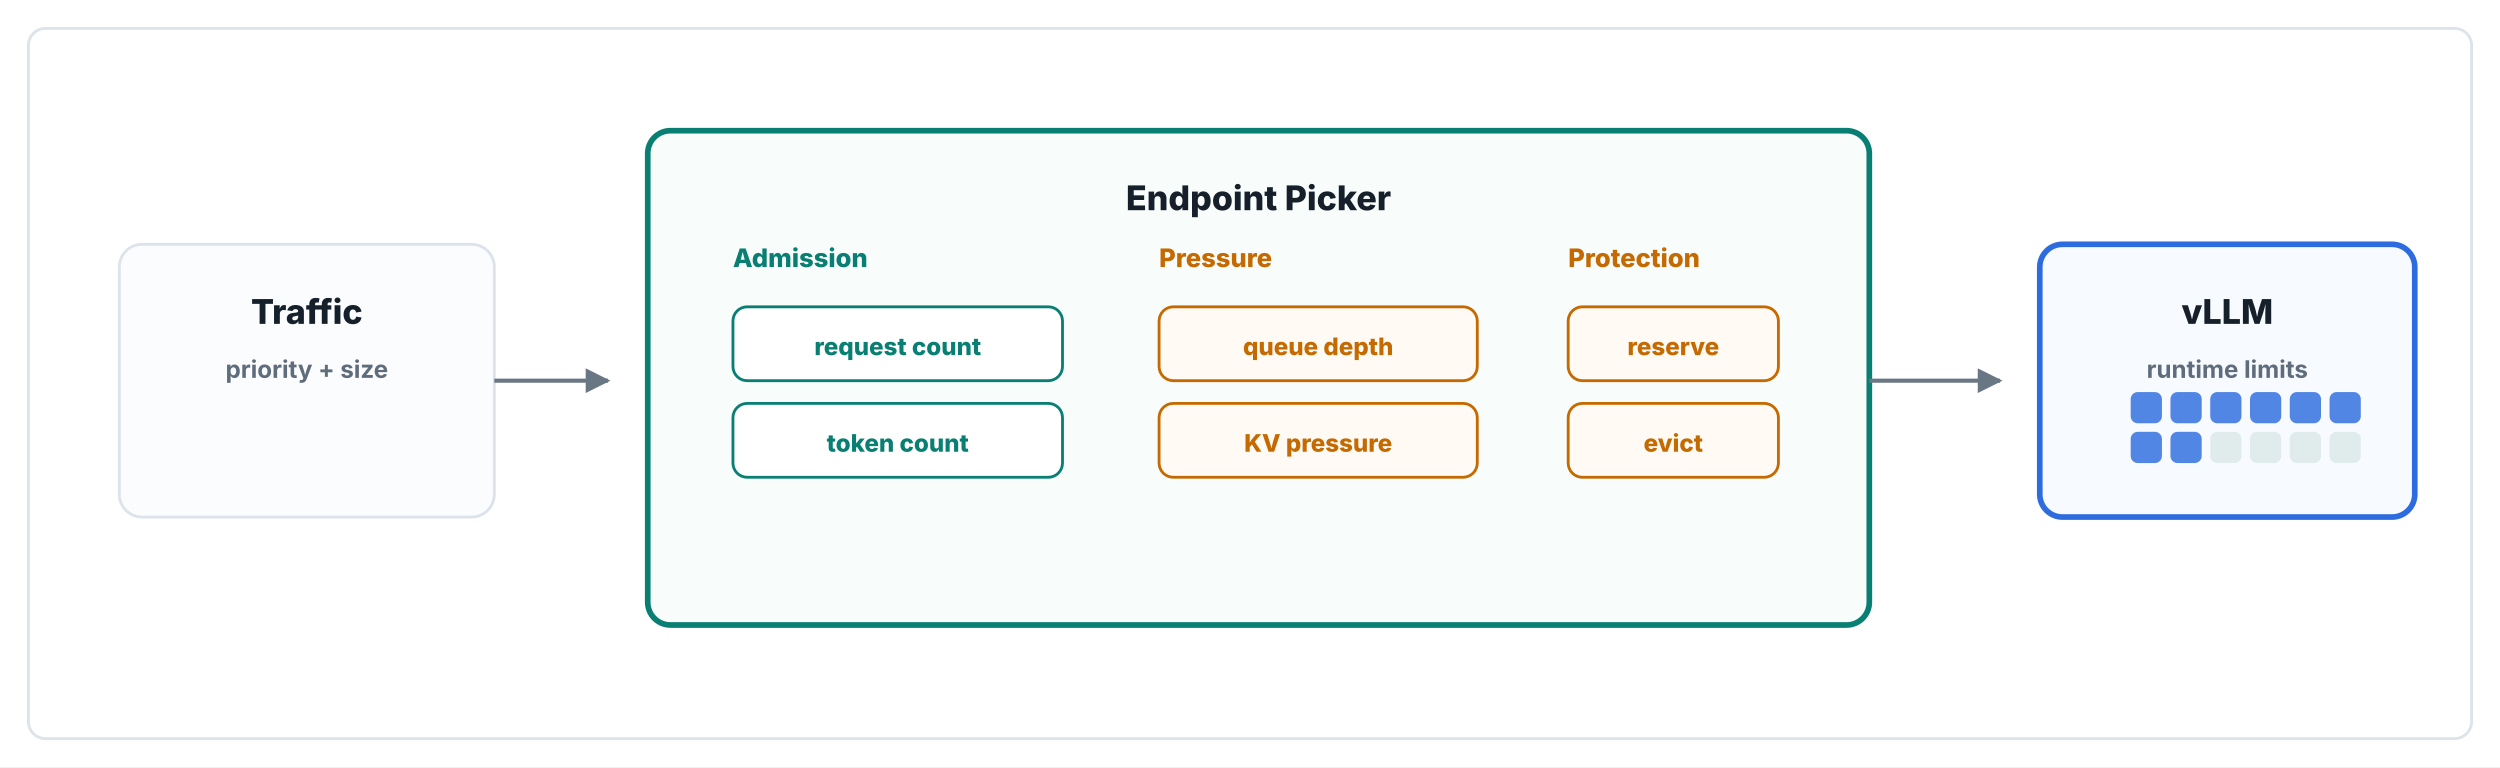
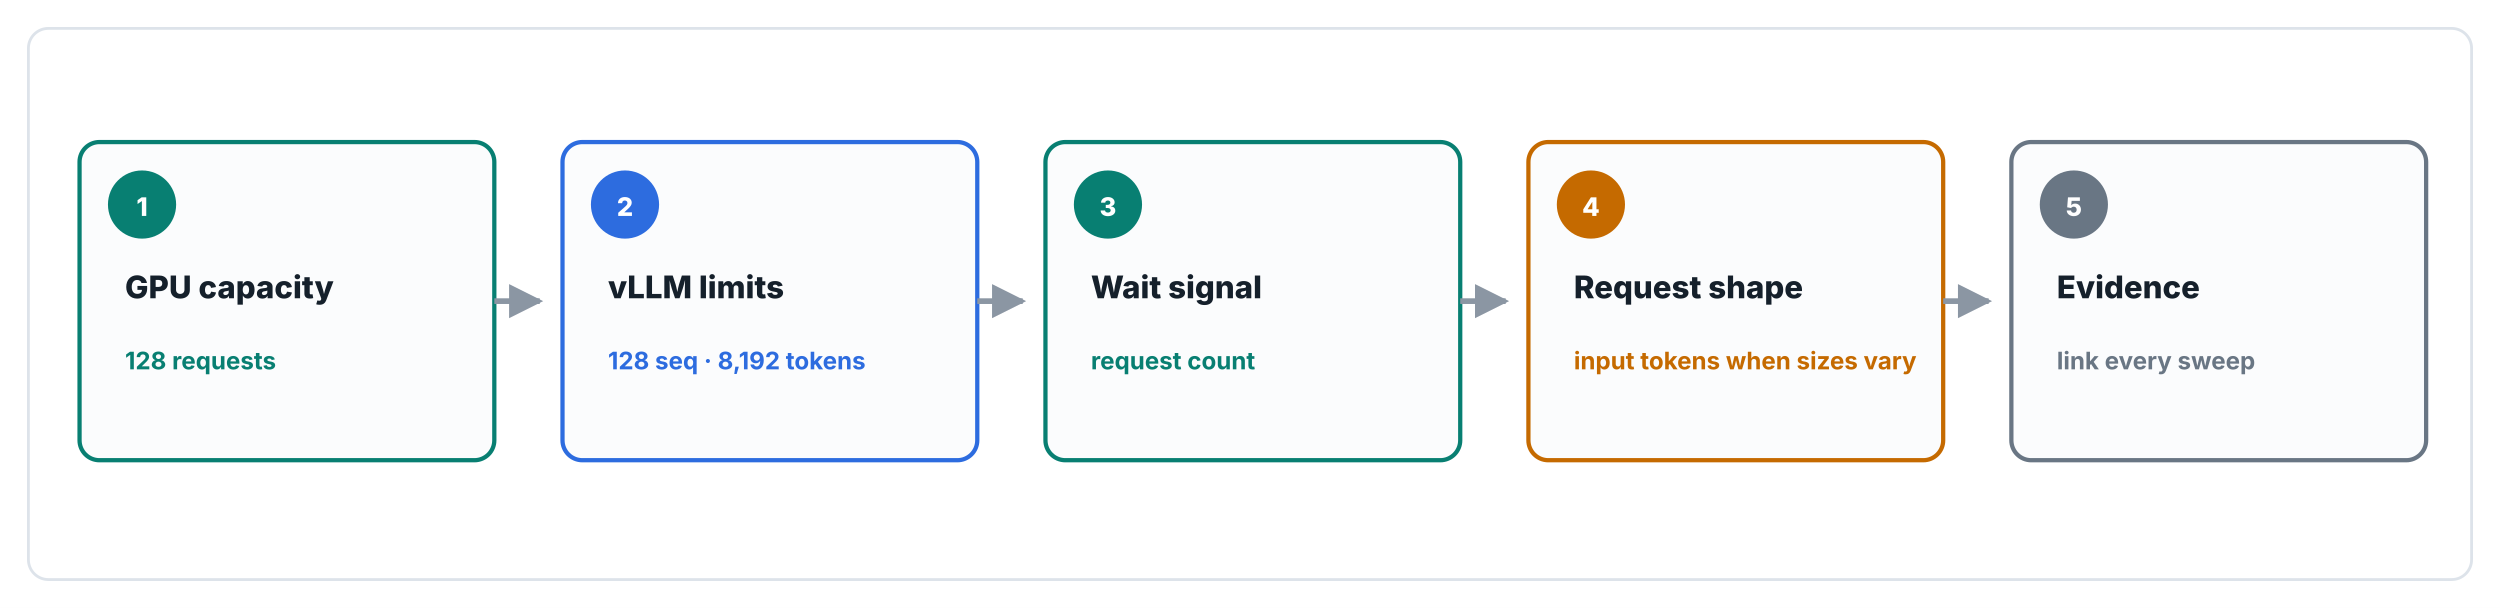
- <svg xmlns="http://www.w3.org/2000/svg" width="880" height="270" viewBox="0 0 880 270" role="img" aria-label="Configuration controls act at three places: vLLM execution limits size a replica, Endpoint Picker admission decides what enters under pressure, and reserved capacity with eviction protects real-time traffic around already-running batch work.">
+ <svg xmlns="http://www.w3.org/2000/svg" width="880" height="214" viewBox="0 0 880 214" role="img" aria-label="The configuration process first finds GPU capacity, then sets vLLM limits, chooses when requests wait, accounts for request shape, and links every sweep to its evidence.">
  <style>text{font-family:system-ui,-apple-system,sans-serif}</style>
-   <rect width="880" height="270" fill="#ffffff" />
-   <rect x="10" y="10" width="860" height="250" rx="6" fill="#ffffff" stroke="#dde3ea" />
+   <rect width="880" height="214" fill="#ffffff" />
+   <rect x="10" y="10" width="860" height="194" rx="7" fill="#ffffff" stroke="#dde3ea" />
  <defs>
-     <marker id="config-arrow" viewBox="0 0 10 10" refX="9" refY="5" markerWidth="6" markerHeight="6" orient="auto">
-       <path d="M0 0L10 5L0 10Z" fill="#697684" />
+     <marker id="ladder-arrow" viewBox="0 0 10 10" refX="9" refY="5" markerWidth="6" markerHeight="6" orient="auto">
+       <path d="M0 0L10 5L0 10Z" fill="#8b96a3" />
    </marker>
  </defs>
-   <rect x="42" y="86" width="132" height="96" rx="8" fill="#fbfcfd" stroke="#dde3ea" stroke-width="1" />
-   <text x="108.0" y="114.0" fill="#15202b" font-size="12" font-weight="800" text-anchor="middle">Traffic</text>
-   <text x="108.0" y="133.0" fill="#5f6c7b" font-size="8.5" font-weight="650" text-anchor="middle">priority + size</text>
-   <rect x="228" y="46" width="430" height="174" rx="8" fill="#f8fcfb" stroke="#087f72" stroke-width="2" />
-   <text x="443.0" y="74.0" fill="#15202b" font-size="12" font-weight="800" text-anchor="middle">Endpoint Picker</text>
-   <rect x="718" y="86" width="132" height="96" rx="8" fill="#f7fbff" stroke="#2d6cdf" stroke-width="2" />
-   <text x="784.0" y="114.0" fill="#15202b" font-size="12" font-weight="800" text-anchor="middle">vLLM</text>
-   <text x="784.0" y="133.0" fill="#5f6c7b" font-size="8.5" font-weight="650" text-anchor="middle">runtime limits</text>
-   <path d="M174 134 H214" stroke="#697684" stroke-width="1.45" marker-end="url(#config-arrow)" />
-   <path d="M658 134 H704" stroke="#697684" stroke-width="1.45" marker-end="url(#config-arrow)" />
-   <text x="258.0" y="94.0" fill="#087f72" font-size="9" font-weight="780" text-anchor="start">Admission</text>
-   <rect x="258" y="108" width="116" height="26" rx="5" fill="#ffffff" stroke="#087f72" />
-   <text x="316.0" y="125.0" fill="#087f72" font-size="8.5" font-weight="760" text-anchor="middle">request count</text>
-   <rect x="258" y="142" width="116" height="26" rx="5" fill="#ffffff" stroke="#087f72" />
-   <text x="316.0" y="159.0" fill="#087f72" font-size="8.5" font-weight="760" text-anchor="middle">token count</text>
-   <text x="408.0" y="94.0" fill="#c56a00" font-size="9" font-weight="780" text-anchor="start">Pressure</text>
-   <rect x="408" y="108" width="112" height="26" rx="5" fill="#fffaf4" stroke="#c56a00" />
-   <text x="464.0" y="125.0" fill="#c56a00" font-size="8.5" font-weight="760" text-anchor="middle">queue depth</text>
-   <rect x="408" y="142" width="112" height="26" rx="5" fill="#fffaf4" stroke="#c56a00" />
-   <text x="464.0" y="159.0" fill="#c56a00" font-size="8.5" font-weight="760" text-anchor="middle">KV pressure</text>
-   <text x="552.0" y="94.0" fill="#c56a00" font-size="9" font-weight="780" text-anchor="start">Protection</text>
-   <rect x="552" y="108" width="74" height="26" rx="5" fill="#fffaf4" stroke="#c56a00" />
-   <text x="589.0" y="125.0" fill="#c56a00" font-size="8.5" font-weight="760" text-anchor="middle">reserve</text>
-   <rect x="552" y="142" width="74" height="26" rx="5" fill="#fffaf4" stroke="#c56a00" />
-   <text x="589.0" y="159.0" fill="#c56a00" font-size="8.5" font-weight="760" text-anchor="middle">evict</text>
-   <rect x="750.0" y="138.0" width="11" height="11" rx="2.5" fill="#2d6cdf" opacity="0.82" />
-   <rect x="764.0" y="138.0" width="11" height="11" rx="2.5" fill="#2d6cdf" opacity="0.82" />
-   <rect x="778.0" y="138.0" width="11" height="11" rx="2.5" fill="#2d6cdf" opacity="0.82" />
-   <rect x="792.0" y="138.0" width="11" height="11" rx="2.5" fill="#2d6cdf" opacity="0.82" />
-   <rect x="806.0" y="138.0" width="11" height="11" rx="2.5" fill="#2d6cdf" opacity="0.82" />
-   <rect x="820.0" y="138.0" width="11" height="11" rx="2.5" fill="#2d6cdf" opacity="0.82" />
-   <rect x="750.0" y="152.0" width="11" height="11" rx="2.5" fill="#2d6cdf" opacity="0.82" />
-   <rect x="764.0" y="152.0" width="11" height="11" rx="2.5" fill="#2d6cdf" opacity="0.82" />
-   <rect x="778.0" y="152.0" width="11" height="11" rx="2.5" fill="#dbe9e6" opacity="0.82" />
-   <rect x="792.0" y="152.0" width="11" height="11" rx="2.5" fill="#dbe9e6" opacity="0.82" />
-   <rect x="806.0" y="152.0" width="11" height="11" rx="2.5" fill="#dbe9e6" opacity="0.82" />
-   <rect x="820.0" y="152.0" width="11" height="11" rx="2.5" fill="#dbe9e6" opacity="0.82" />
+   <rect x="28" y="50" width="146" height="112" rx="7" fill="#fbfcfd" stroke="#087f72" stroke-width="1.5" />
+   <circle cx="50" cy="72" r="12" fill="#087f72" />
+   <text x="50.0" y="76.0" fill="#ffffff" font-size="9" font-weight="800" text-anchor="middle">1</text>
+   <text x="44.0" y="105.0" fill="#15202b" font-size="11" font-weight="800" text-anchor="start">GPU capacity</text>
+   <text x="44.0" y="130.0" fill="#087f72" font-size="8.5" font-weight="700" text-anchor="start">128 requests</text>
+   <path d="M174 106.0 H190" stroke="#8b96a3" stroke-width="2" marker-end="url(#ladder-arrow)" />
+   <rect x="198" y="50" width="146" height="112" rx="7" fill="#fbfcfd" stroke="#2d6cdf" stroke-width="1.5" />
+   <circle cx="220" cy="72" r="12" fill="#2d6cdf" />
+   <text x="220.0" y="76.0" fill="#ffffff" font-size="9" font-weight="800" text-anchor="middle">2</text>
+   <text x="214.0" y="105.0" fill="#15202b" font-size="11" font-weight="800" text-anchor="start">vLLM limits</text>
+   <text x="214.0" y="130.0" fill="#2d6cdf" font-size="8.5" font-weight="700" text-anchor="start">128 seq · 8,192 tokens</text>
+   <path d="M344 106.0 H360" stroke="#8b96a3" stroke-width="2" marker-end="url(#ladder-arrow)" />
+   <rect x="368" y="50" width="146" height="112" rx="7" fill="#fbfcfd" stroke="#087f72" stroke-width="1.5" />
+   <circle cx="390" cy="72" r="12" fill="#087f72" />
+   <text x="390.0" y="76.0" fill="#ffffff" font-size="9" font-weight="800" text-anchor="middle">3</text>
+   <text x="384.0" y="105.0" fill="#15202b" font-size="11" font-weight="800" text-anchor="start">Wait signal</text>
+   <text x="384.0" y="130.0" fill="#087f72" font-size="8.5" font-weight="700" text-anchor="start">request count</text>
+   <path d="M514 106.0 H530" stroke="#8b96a3" stroke-width="2" marker-end="url(#ladder-arrow)" />
+   <rect x="538" y="50" width="146" height="112" rx="7" fill="#fbfcfd" stroke="#c56a00" stroke-width="1.5" />
+   <circle cx="560" cy="72" r="12" fill="#c56a00" />
+   <text x="560.0" y="76.0" fill="#ffffff" font-size="9" font-weight="800" text-anchor="middle">4</text>
+   <text x="554.0" y="105.0" fill="#15202b" font-size="11" font-weight="800" text-anchor="start">Request shape</text>
+   <text x="554.0" y="130.0" fill="#c56a00" font-size="8.5" font-weight="700" text-anchor="start">input tokens when sizes vary</text>
+   <path d="M684 106.0 H700" stroke="#8b96a3" stroke-width="2" marker-end="url(#ladder-arrow)" />
+   <rect x="708" y="50" width="146" height="112" rx="7" fill="#fbfcfd" stroke="#697684" stroke-width="1.5" />
+   <circle cx="730" cy="72" r="12" fill="#697684" />
+   <text x="730.0" y="76.0" fill="#ffffff" font-size="9" font-weight="800" text-anchor="middle">5</text>
+   <text x="724.0" y="105.0" fill="#15202b" font-size="11" font-weight="800" text-anchor="start">Evidence</text>
+   <text x="724.0" y="130.0" fill="#697684" font-size="8.5" font-weight="700" text-anchor="start">link every sweep</text>
</svg>
